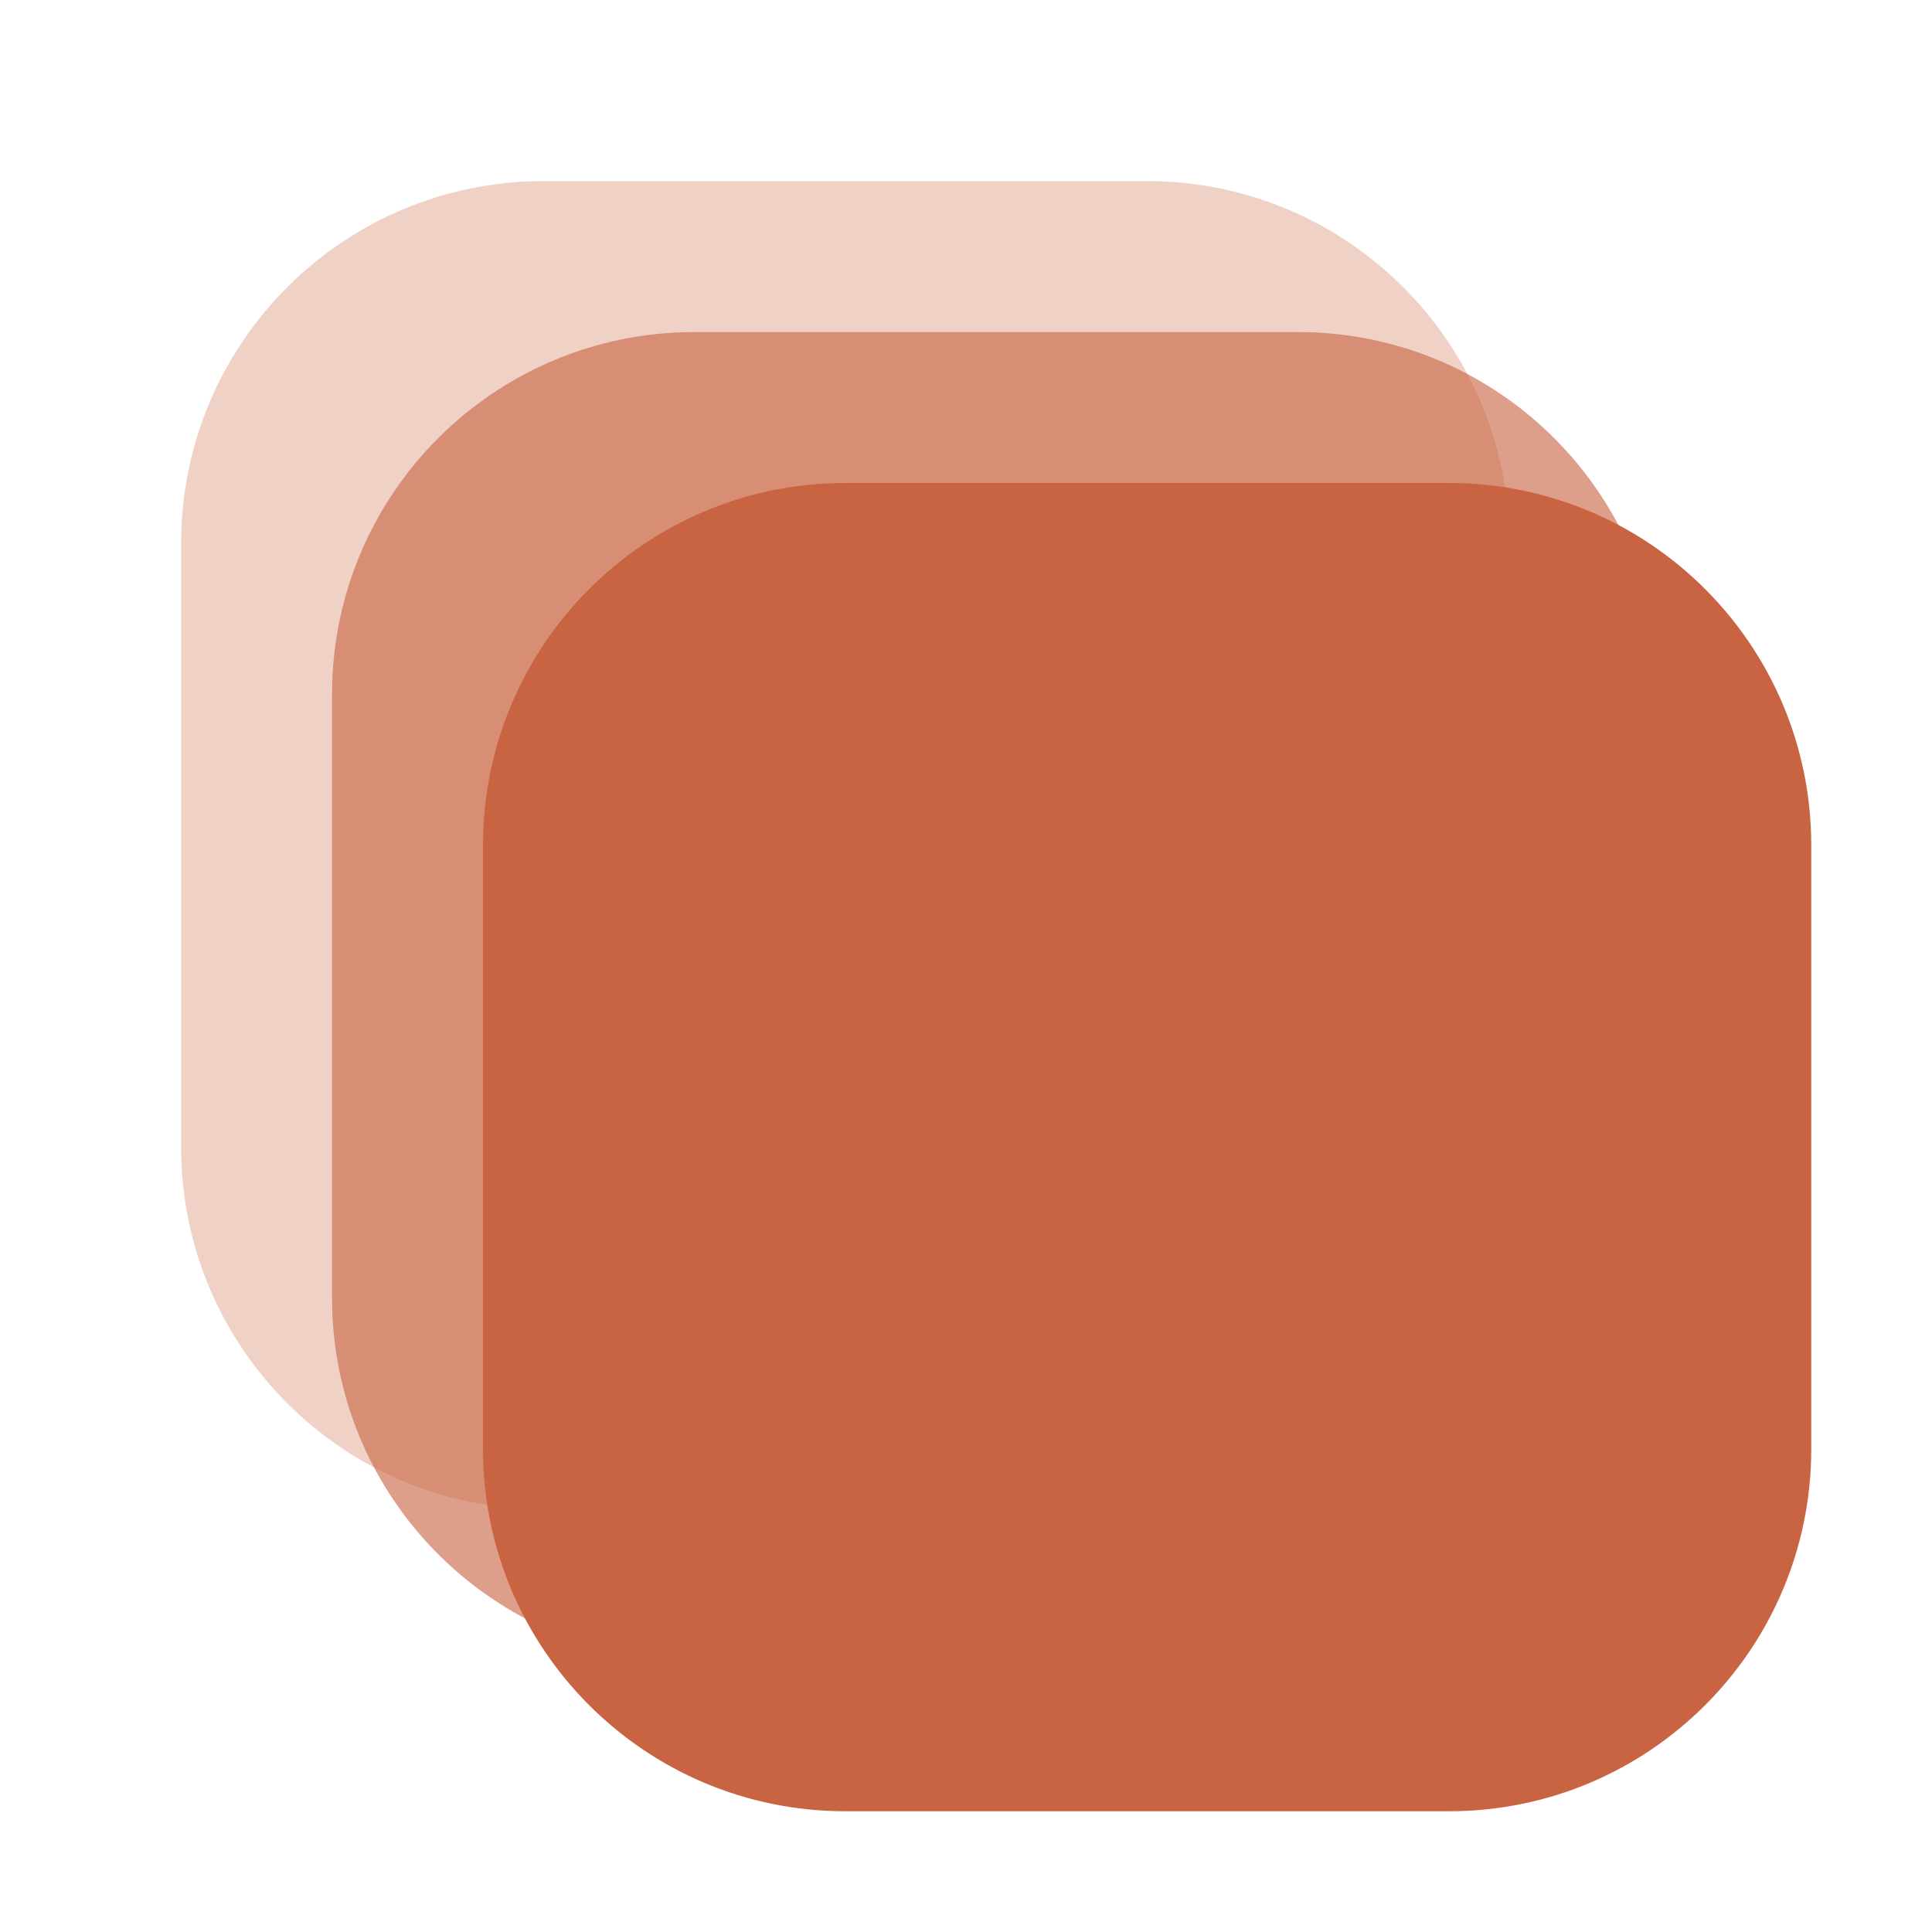
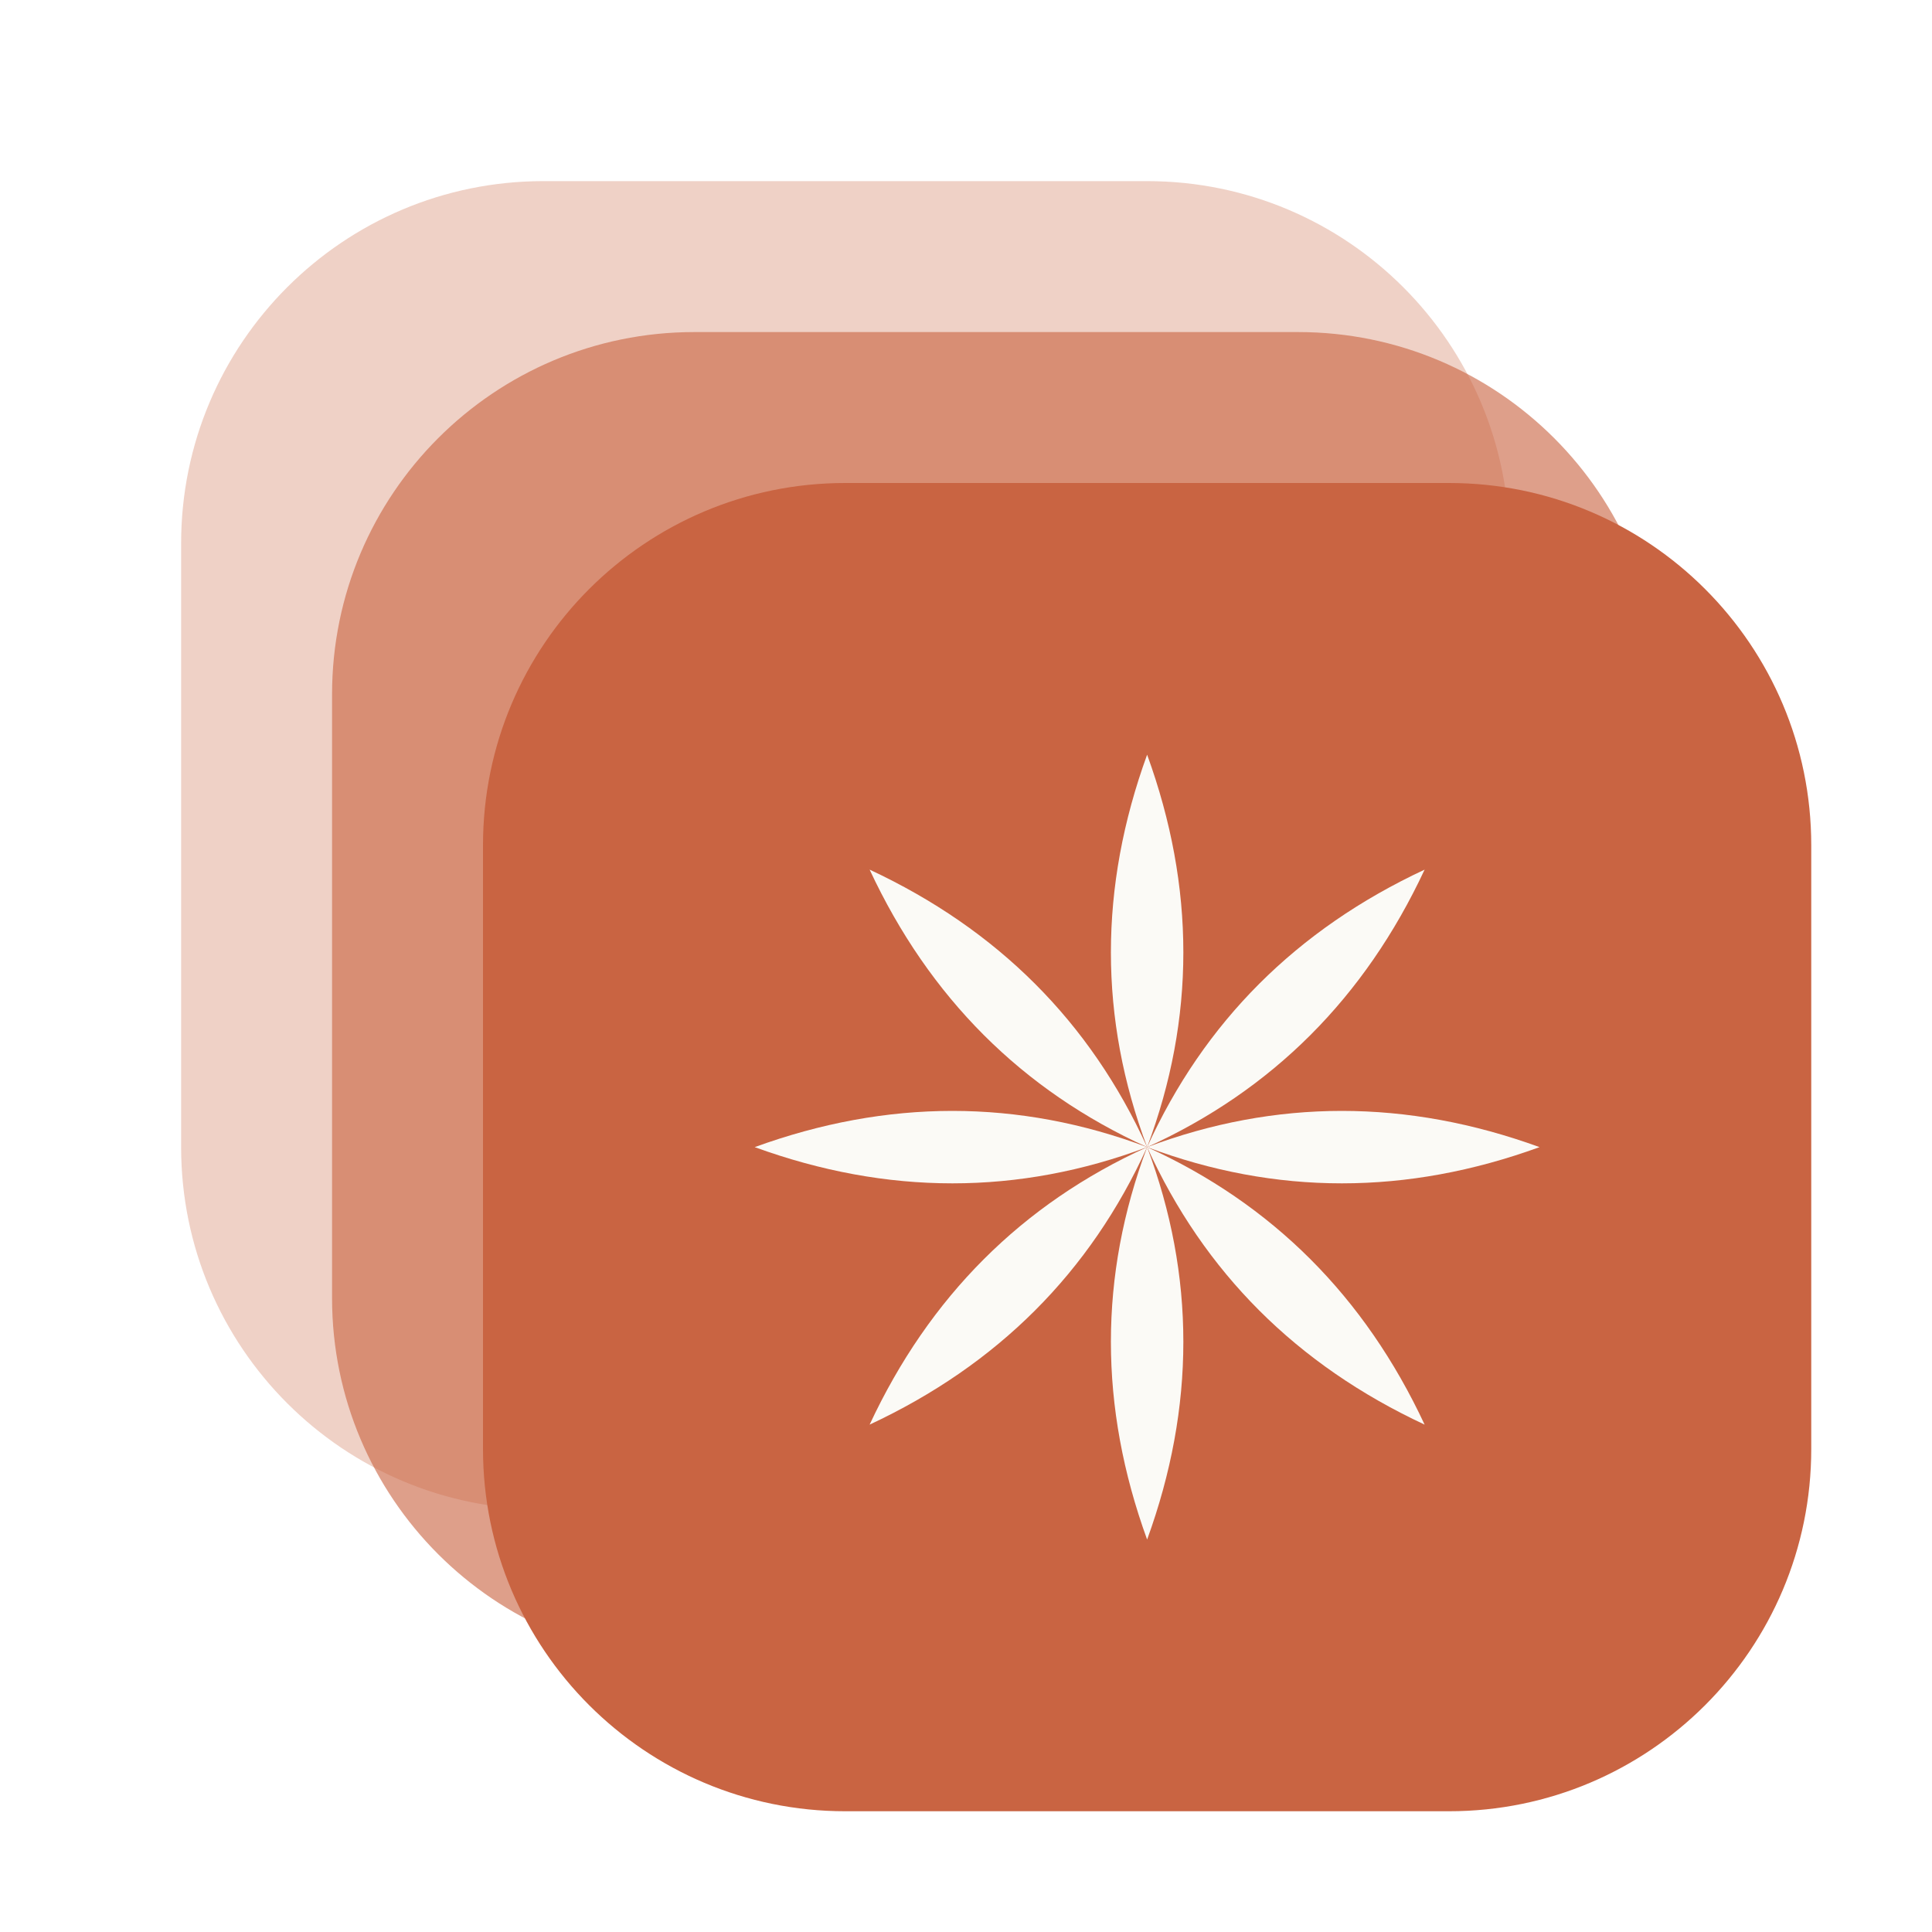
- <svg xmlns="http://www.w3.org/2000/svg" viewBox="0 0 32 32" role="img" aria-label="Claudius compact mark: three stacked rounded copper squares.">
+ <svg xmlns="http://www.w3.org/2000/svg" viewBox="0 0 32 32" role="img" aria-label="Claudius compact mark: three stacked rounded copper squares, top one marked with a tiny sunburst.">
+   <defs>
+     <g id="cb-mark-sm">
+       <path d="M 0,0 Q 1.2,-3.2 0,-6.5 Q -1.2,-3.2 0,0 Z" fill="currentColor" />
+       <path d="M 0,0 Q 1.2,-3.2 0,-6.5 Q -1.2,-3.2 0,0 Z" fill="currentColor" transform="rotate(45)" />
+       <path d="M 0,0 Q 1.2,-3.2 0,-6.5 Q -1.2,-3.2 0,0 Z" fill="currentColor" transform="rotate(90)" />
+       <path d="M 0,0 Q 1.2,-3.2 0,-6.5 Q -1.2,-3.2 0,0 Z" fill="currentColor" transform="rotate(135)" />
+       <path d="M 0,0 Q 1.2,-3.2 0,-6.5 Q -1.2,-3.2 0,0 Z" fill="currentColor" transform="rotate(180)" />
+       <path d="M 0,0 Q 1.2,-3.2 0,-6.5 Q -1.2,-3.2 0,0 Z" fill="currentColor" transform="rotate(225)" />
+       <path d="M 0,0 Q 1.2,-3.2 0,-6.5 Q -1.2,-3.2 0,0 Z" fill="currentColor" transform="rotate(270)" />
+       <path d="M 0,0 Q 1.2,-3.2 0,-6.5 Q -1.2,-3.2 0,0 Z" fill="currentColor" transform="rotate(315)" />
+     </g>
+   </defs>
  <rect x="3" y="3" width="22" height="22" rx="6" fill="#c96442" fill-opacity="0.30" />
  <rect x="5.5" y="5.5" width="22" height="22" rx="6" fill="#c96442" fill-opacity="0.62" />
  <rect x="8" y="8" width="22" height="22" rx="6" fill="#c96442" />
+   <g transform="translate(19, 19)" color="#fbfaf6">
+     <use href="#cb-mark-sm" />
+   </g>
</svg>
